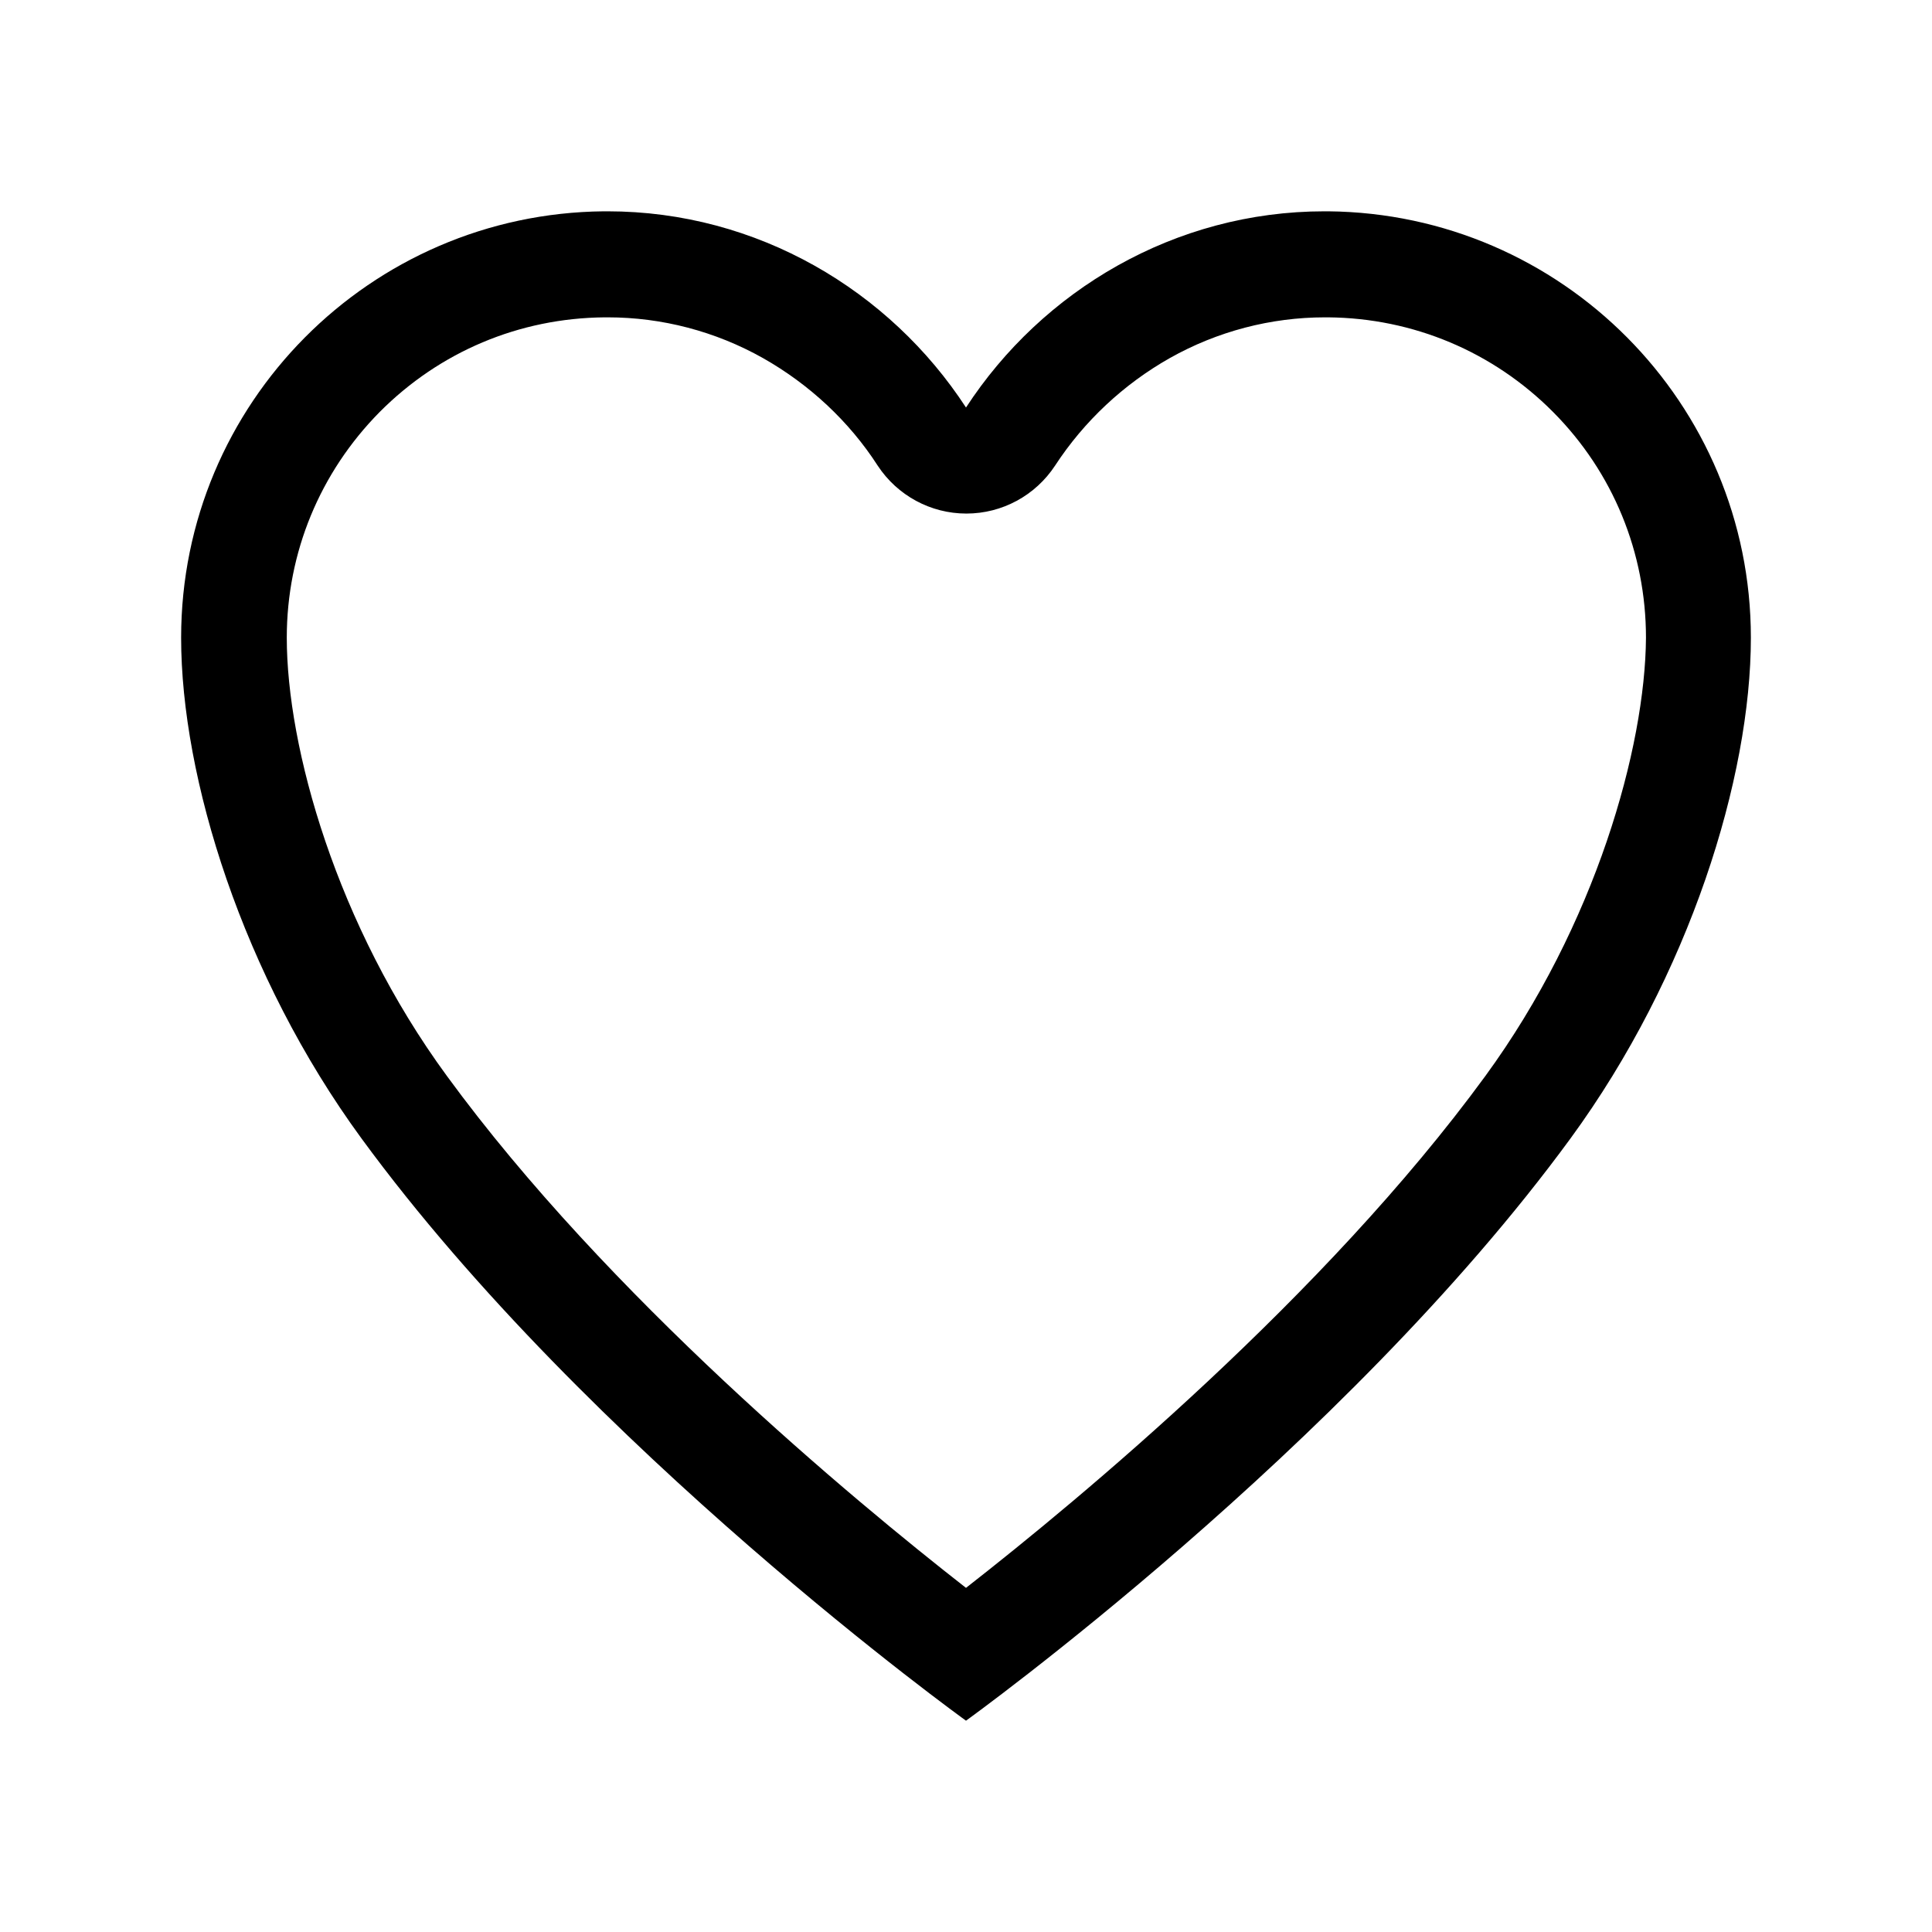
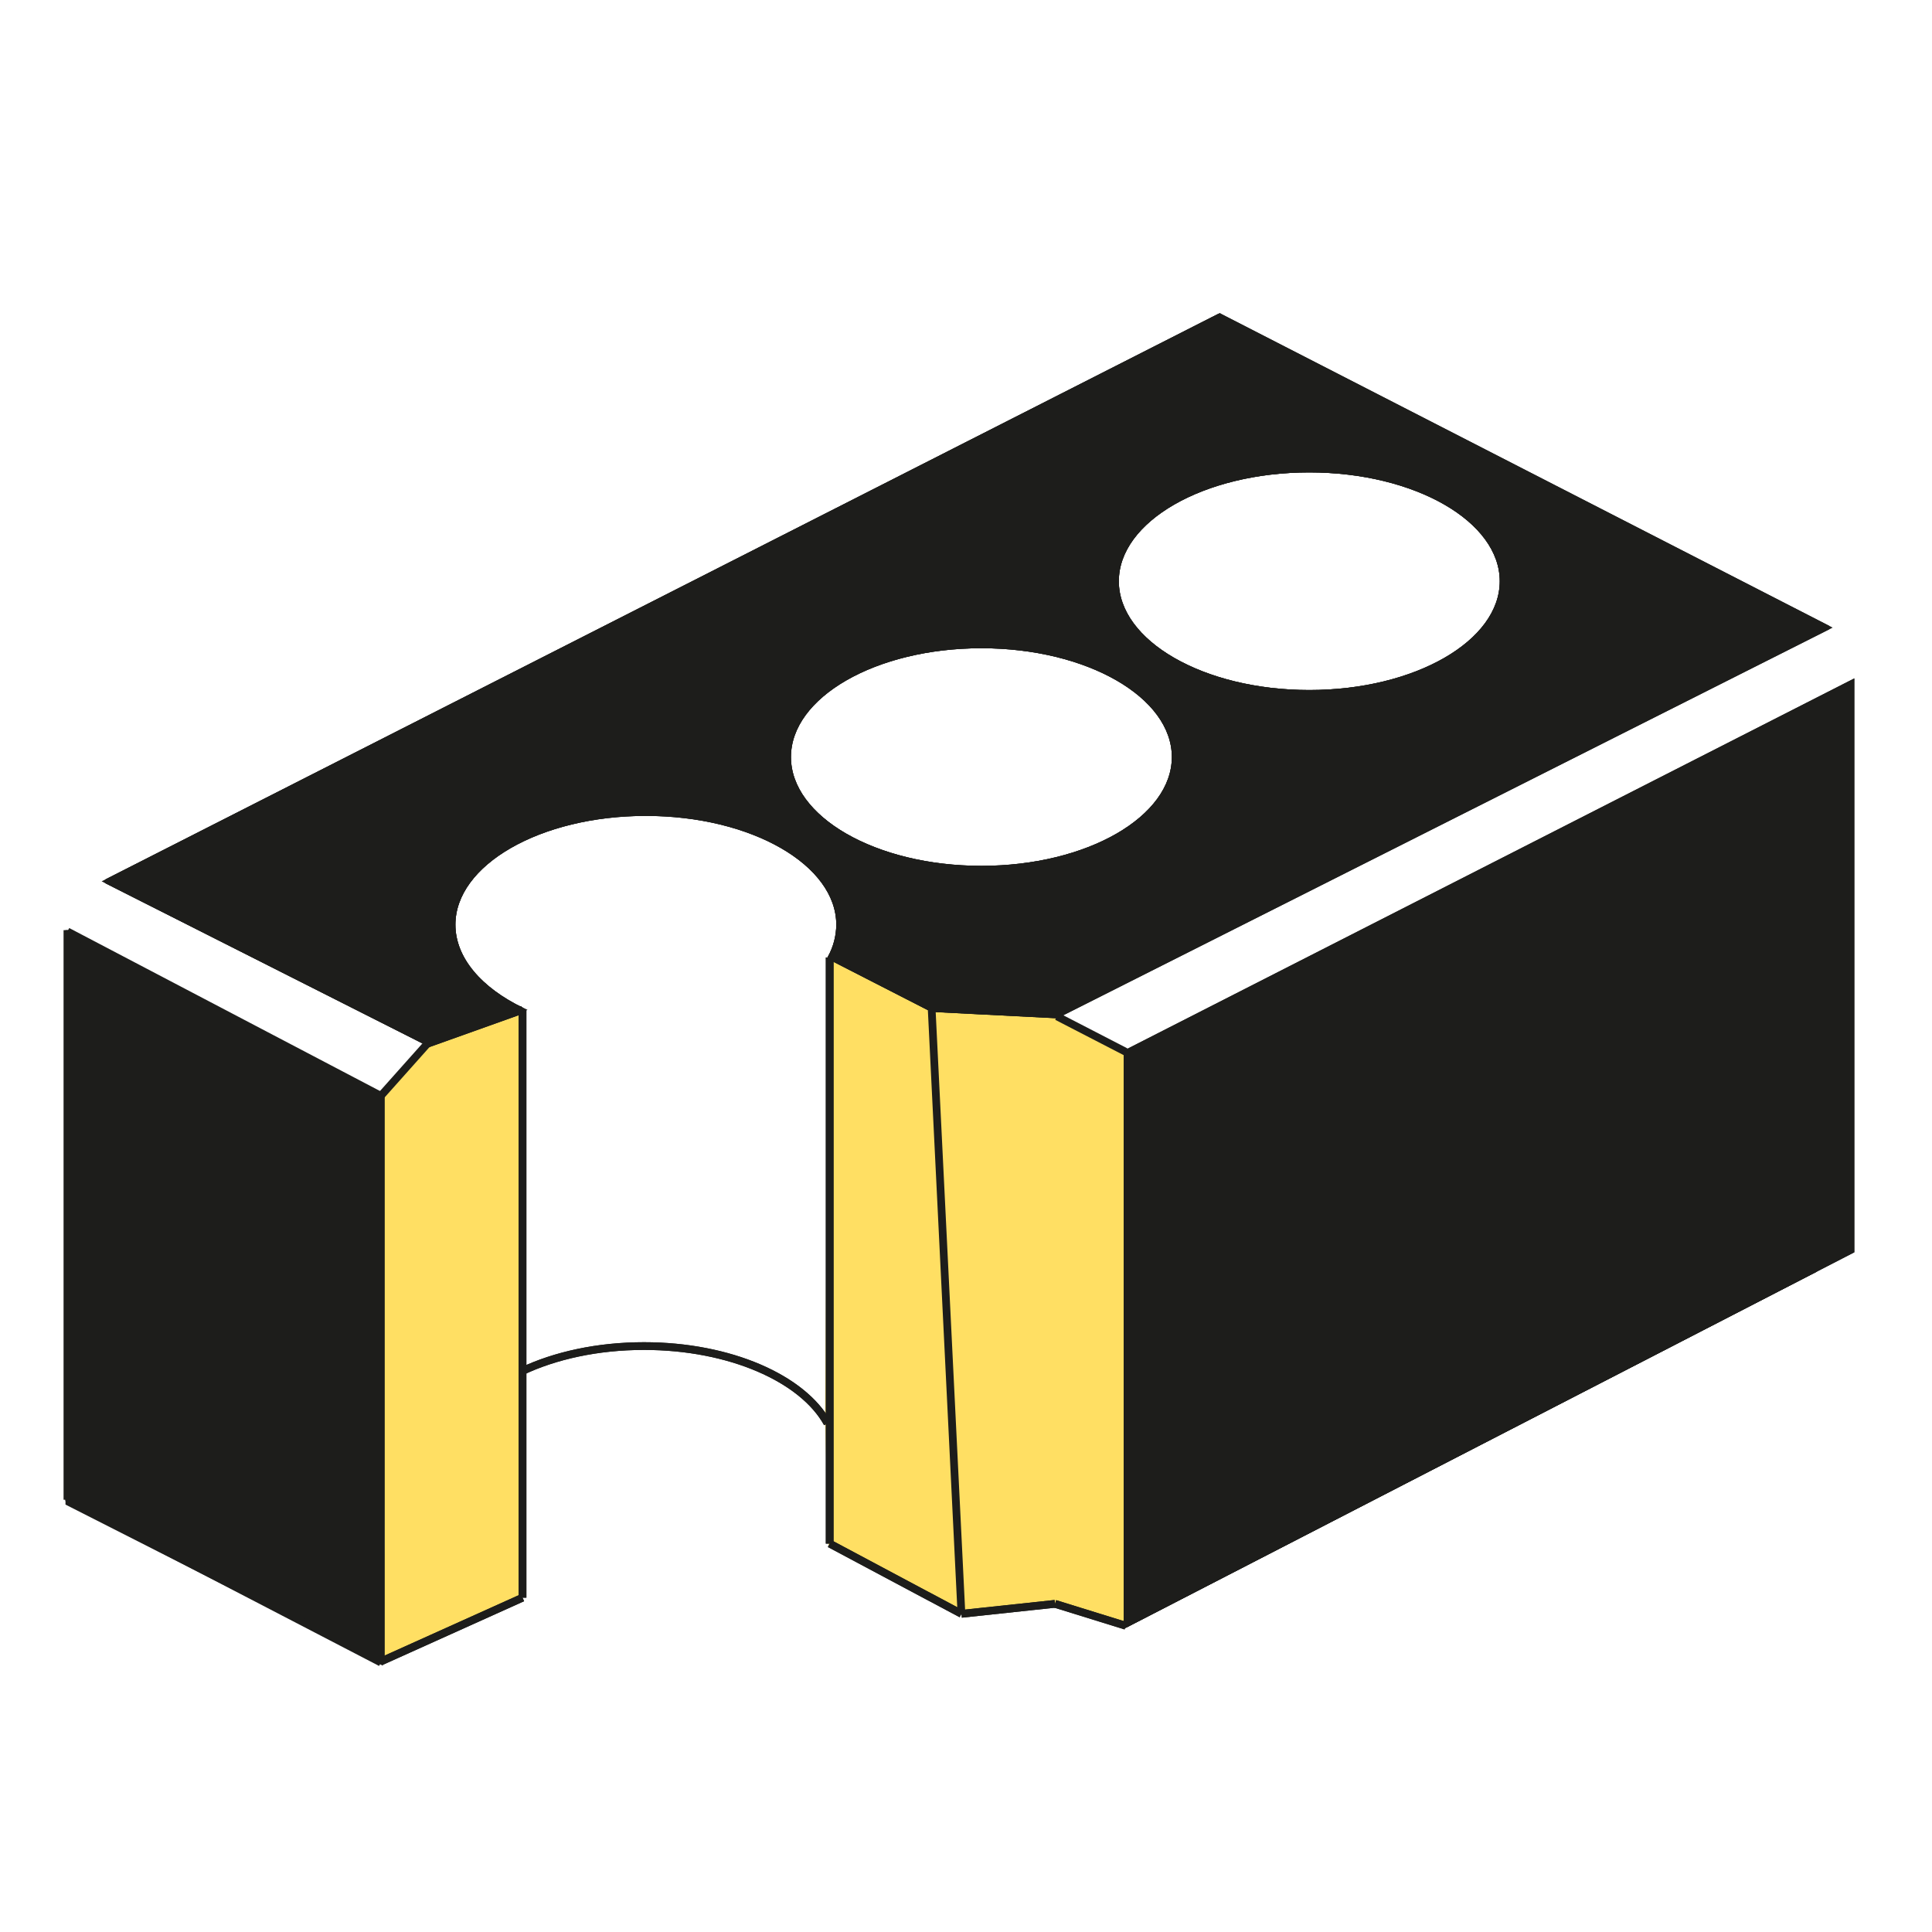
- <svg xmlns="http://www.w3.org/2000/svg" stroke="currentColor" fill="currentColor" stroke-width="0" viewBox="0 0 512 512" height="200px" width="200px">
-   <path d="M352 56h-1c-39.7 0-74.8 21-95 52-20.2-31-55.3-52-95-52h-1c-61.9.6-112 50.9-112 113 0 37 16.2 89.5 47.8 132.7C156 384 256 456 256 456s100-72 160.2-154.3C447.8 258.5 464 206 464 169c0-62.1-50.1-112.4-112-113zm41.6 229.2C351 343.5 286.1 397.3 256 420.8c-30.1-23.5-95-77.4-137.6-135.7C89.1 245.1 76 198 76 169c0-22.6 8.8-43.8 24.6-59.8 15.9-16 37-24.9 59.6-25.1H161.1c14.3 0 28.5 3.7 41.1 10.8 12.2 6.9 22.8 16.7 30.4 28.5 5.2 7.9 14 12.7 23.5 12.7s18.3-4.8 23.5-12.7c7.7-11.8 18.2-21.6 30.4-28.5 12.6-7.1 26.8-10.8 41.1-10.8h.9c22.5.2 43.7 9.1 59.6 25.1 15.9 16 24.6 37.3 24.6 59.8-.2 29-13.3 76.1-42.6 116.2z" />
+ <svg xmlns="http://www.w3.org/2000/svg" viewBox="47 152 500 500">
+   <defs>
+     <style>.cls-1{opacity:0.62;}.cls-2{fill:#ffcc03;}.cls-3,.cls-4{fill:none;}.cls-3,.cls-4,.cls-5{stroke:#1d1d1b;stroke-miterlimit:10;}.cls-4{stroke-width:2px;}.cls-5{fill:#1d1d1b;}</style>
+   </defs>
+   <g id="gold" class="cls-1">
+     <polygon class="cls-2" points="182.23 413.32 181.97 565.35 172.02 570.08 145.57 582.26 146.49 551.49 145.57 435.6 157.59 422.12 182.23 413.32" />
+     <polygon class="cls-2" points="304.51 560.24 292.02 552.86 261.45 552 260.51 519.33 260.51 519.32 261.45 400.3 288.13 413.38 304.51 560.24" />
+     <polygon class="cls-2" points="338.32 424.21 338.32 572.74 320.03 567.07 295.82 569.66 261.45 552 261.45 400.3 288.13 413.38 320.54 415.03 338.32 424.21" />
+   </g>
+   <g id="Layer_2" data-name="Layer 2">
+     <line class="cls-3" x1="64.45" y1="540.47" x2="64.45" y2="393.06" />
+     <line class="cls-3" x1="64.45" y1="540.13" x2="64.45" y2="392.72" />
+     <line class="cls-3" x1="64.45" y1="540.13" x2="145.57" y2="582.26" />
+     <line class="cls-3" x1="362.41" y1="233.48" x2="520.19" y2="314.42" />
+     <line class="cls-3" x1="74.41" y1="380.09" x2="157.59" y2="422.12" />
+     <line class="cls-3" x1="74.41" y1="380.09" x2="362.65" y2="233.6" />
+     <line class="cls-3" x1="516.92" y1="480.68" x2="338.32" y2="572.74" />
+     <path class="cls-4" d="M182,506.91c8.6-4.09,19.64-6.55,31.67-6.55,22.26,0,41.1,8.41,47.48,20" />
+     <ellipse class="cls-3" cx="385.84" cy="302.42" rx="49.79" ry="28.66" />
+     <path class="cls-3" d="M182.23,413.32c-10.92-5.25-17.87-13.16-17.87-22,0-15.83,22.29-28.66,49.78-28.66s49.79,12.83,49.79,28.66a17.72,17.72,0,0,1-2.24,8.52" />
+     <ellipse class="cls-3" cx="300.98" cy="347.92" rx="49.79" ry="28.66" />
+     <line class="cls-4" x1="261.72" y1="399.79" x2="261.72" y2="551.49" />
+   </g>
+   <g id="Layer_3" data-name="Layer 3">
+     <line class="cls-3" x1="288.13" y1="413.38" x2="261.69" y2="399.84" />
+     <line class="cls-3" x1="320.54" y1="415.03" x2="288.13" y2="413.38" />
+     <line class="cls-4" x1="338.32" y1="424.21" x2="320.54" y2="415.03" />
+     <line class="cls-4" x1="261.72" y1="551.49" x2="295.82" y2="569.66" />
+     <line class="cls-4" x1="182.23" y1="413.32" x2="182.23" y2="565.48" />
+     <line class="cls-4" x1="182.23" y1="413.32" x2="157.59" y2="422.12" />
+     <line class="cls-4" x1="182.23" y1="565.48" x2="145.62" y2="581.97" />
+     <line class="cls-4" x1="320.03" y1="567.07" x2="338.32" y2="572.74" />
+     <line class="cls-4" x1="295.82" y1="569.66" x2="320.03" y2="567.07" />
+   </g>
+   <g id="black2">
+     <polygon class="cls-5" points="526.4 328.38 526.4 475.79 338.32 572.74 338.32 424.21 526.4 328.38" />
+     <polygon class="cls-5" points="145.14 436.46 145.57 582.26 64.45 541.08 64.45 394 145.14 436.46" />
+   </g>
+   <g id="Layer_9" data-name="Layer 9">
+     <line class="cls-3" x1="64.45" y1="540.47" x2="64.45" y2="393.06" />
+     <line class="cls-4" x1="64.45" y1="540.13" x2="64.45" y2="392.72" />
+     <line class="cls-4" x1="64.45" y1="393.06" x2="145.57" y2="435.6" />
+     <line class="cls-4" x1="64.45" y1="540.13" x2="145.57" y2="582.26" />
+     <line class="cls-3" x1="74.41" y1="380.09" x2="157.59" y2="422.12" />
+     <line class="cls-3" x1="74.41" y1="380.09" x2="362.65" y2="233.6" />
+     <line class="cls-3" x1="320.54" y1="415.03" x2="520.19" y2="314.42" />
+     <line class="cls-3" x1="516.92" y1="480.68" x2="338.32" y2="572.74" />
+     <path class="cls-4" d="M182,506.91c8.6-4.09,19.64-6.55,31.67-6.55,22.26,0,41.1,8.41,47.48,20" />
+     <ellipse class="cls-3" cx="385.84" cy="302.42" rx="49.79" ry="28.66" />
+     <path class="cls-3" d="M182.23,413.32c-10.92-5.25-17.87-13.16-17.87-22,0-15.83,22.29-28.66,49.78-28.66s49.79,12.83,49.79,28.66a17.72,17.72,0,0,1-2.24,8.52" />
+     <ellipse class="cls-3" cx="300.98" cy="347.92" rx="49.79" ry="28.66" />
+     <line class="cls-4" x1="261.72" y1="399.79" x2="261.72" y2="551.49" />
+     <line class="cls-3" x1="288.13" y1="413.38" x2="261.69" y2="399.84" />
+     <line class="cls-3" x1="320.54" y1="415.03" x2="288.13" y2="413.38" />
+     <line class="cls-4" x1="261.72" y1="551.49" x2="295.82" y2="569.66" />
+     <line class="cls-4" x1="145.57" y1="435.6" x2="145.57" y2="582.26" />
+     <line class="cls-4" x1="288.13" y1="413.38" x2="295.82" y2="569.66" />
+     <line class="cls-4" x1="182.23" y1="413.32" x2="182.23" y2="565.48" />
+     <line class="cls-4" x1="182.23" y1="413.32" x2="157.59" y2="422.12" />
+     <line class="cls-4" x1="145.57" y1="435.6" x2="157.59" y2="422.12" />
+     <line class="cls-4" x1="182.23" y1="565.48" x2="145.62" y2="581.97" />
+     <line class="cls-4" x1="320.03" y1="567.07" x2="338.32" y2="572.74" />
+     <line class="cls-4" x1="295.82" y1="569.66" x2="320.03" y2="567.07" />
+     <polygon class="cls-5" points="526.4 328.38 526.4 475.79 338.32 572.74 338.32 424.21 526.4 328.38" />
+   </g>
+   <g id="Layer_10" data-name="Layer 10">
+     <line class="cls-5" x1="362.65" y1="233.6" x2="362.41" y2="233.48" />
+     <line class="cls-5" x1="362.66" y1="233.6" x2="362.65" y2="233.6" />
+     <path class="cls-5" d="M362.65,233.6,74.41,380.09l83.18,42,24.65-8.8c-10.93-5.25-17.88-13.16-17.88-22,0-15.83,22.29-28.66,49.79-28.66s49.78,12.83,49.78,28.66a17.82,17.82,0,0,1-2.23,8.52l26.43,13.54L320.55,415,520.19,314.42ZM301,376.59c-27.5,0-49.79-12.83-49.79-28.67s22.29-28.66,49.79-28.66,49.78,12.83,49.78,28.66S328.48,376.59,301,376.59Zm84.85-45.51c-27.5,0-49.79-12.83-49.79-28.66s22.29-28.66,49.79-28.66,49.79,12.83,49.79,28.66S413.33,331.08,385.84,331.08Z" />
+   </g>
</svg>
